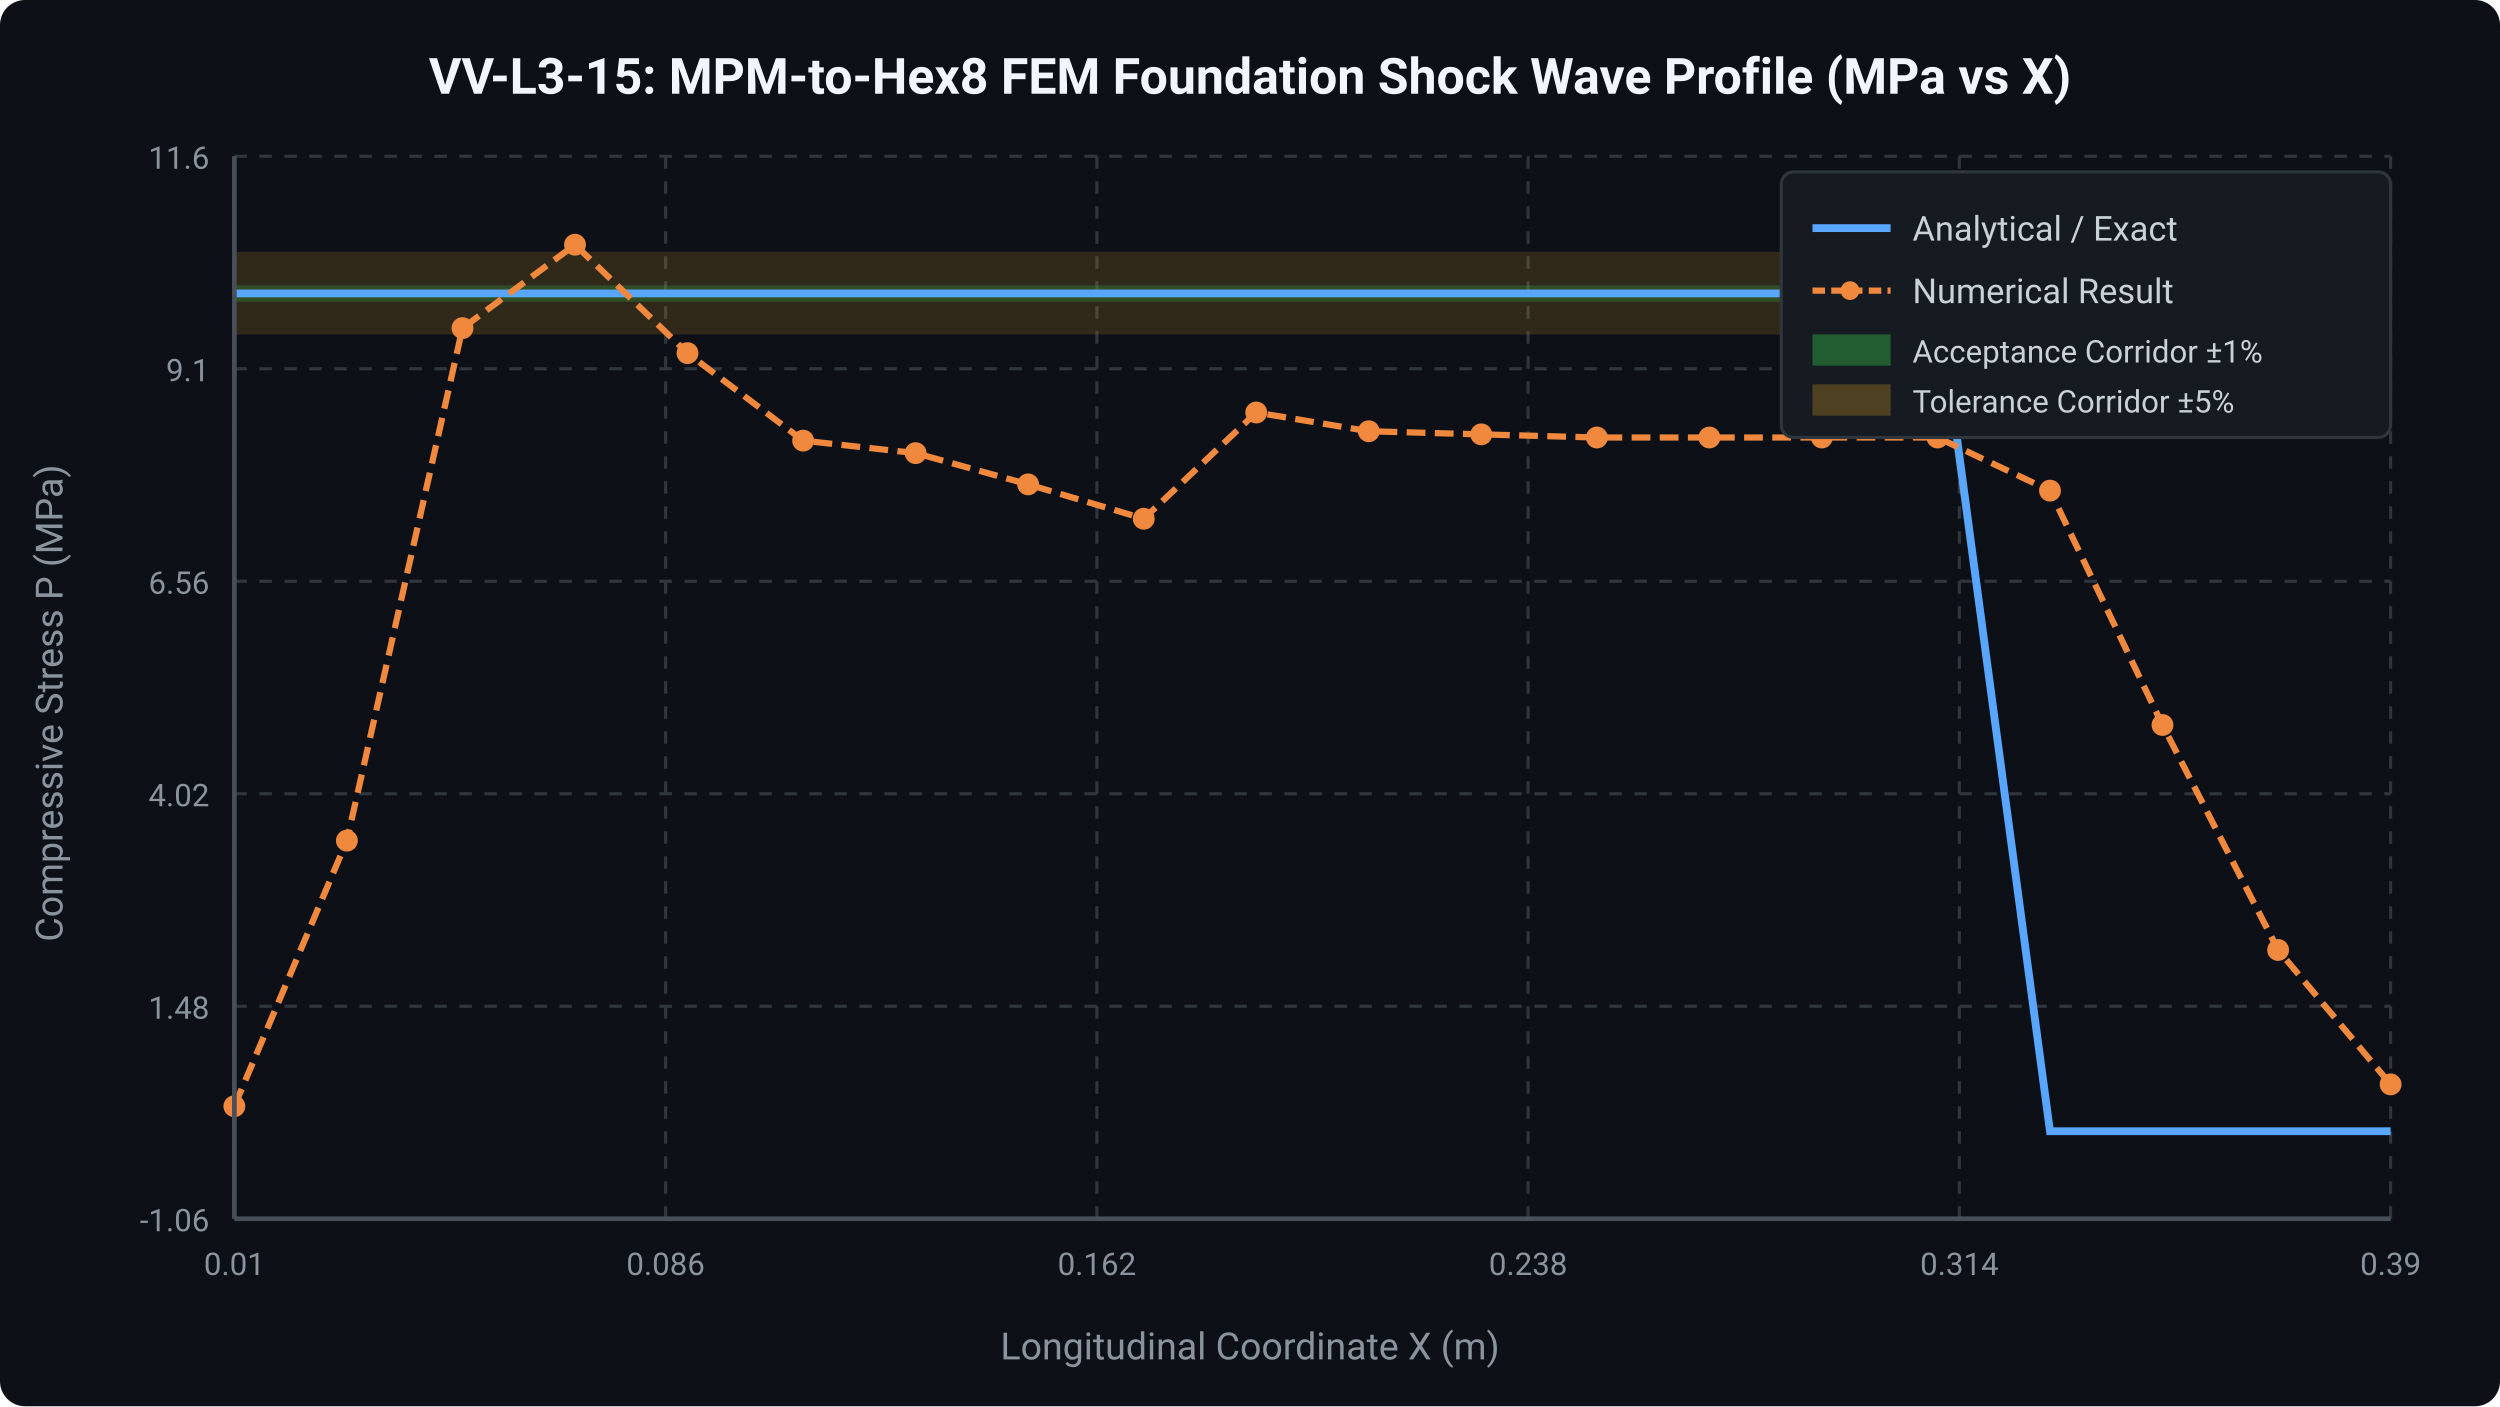
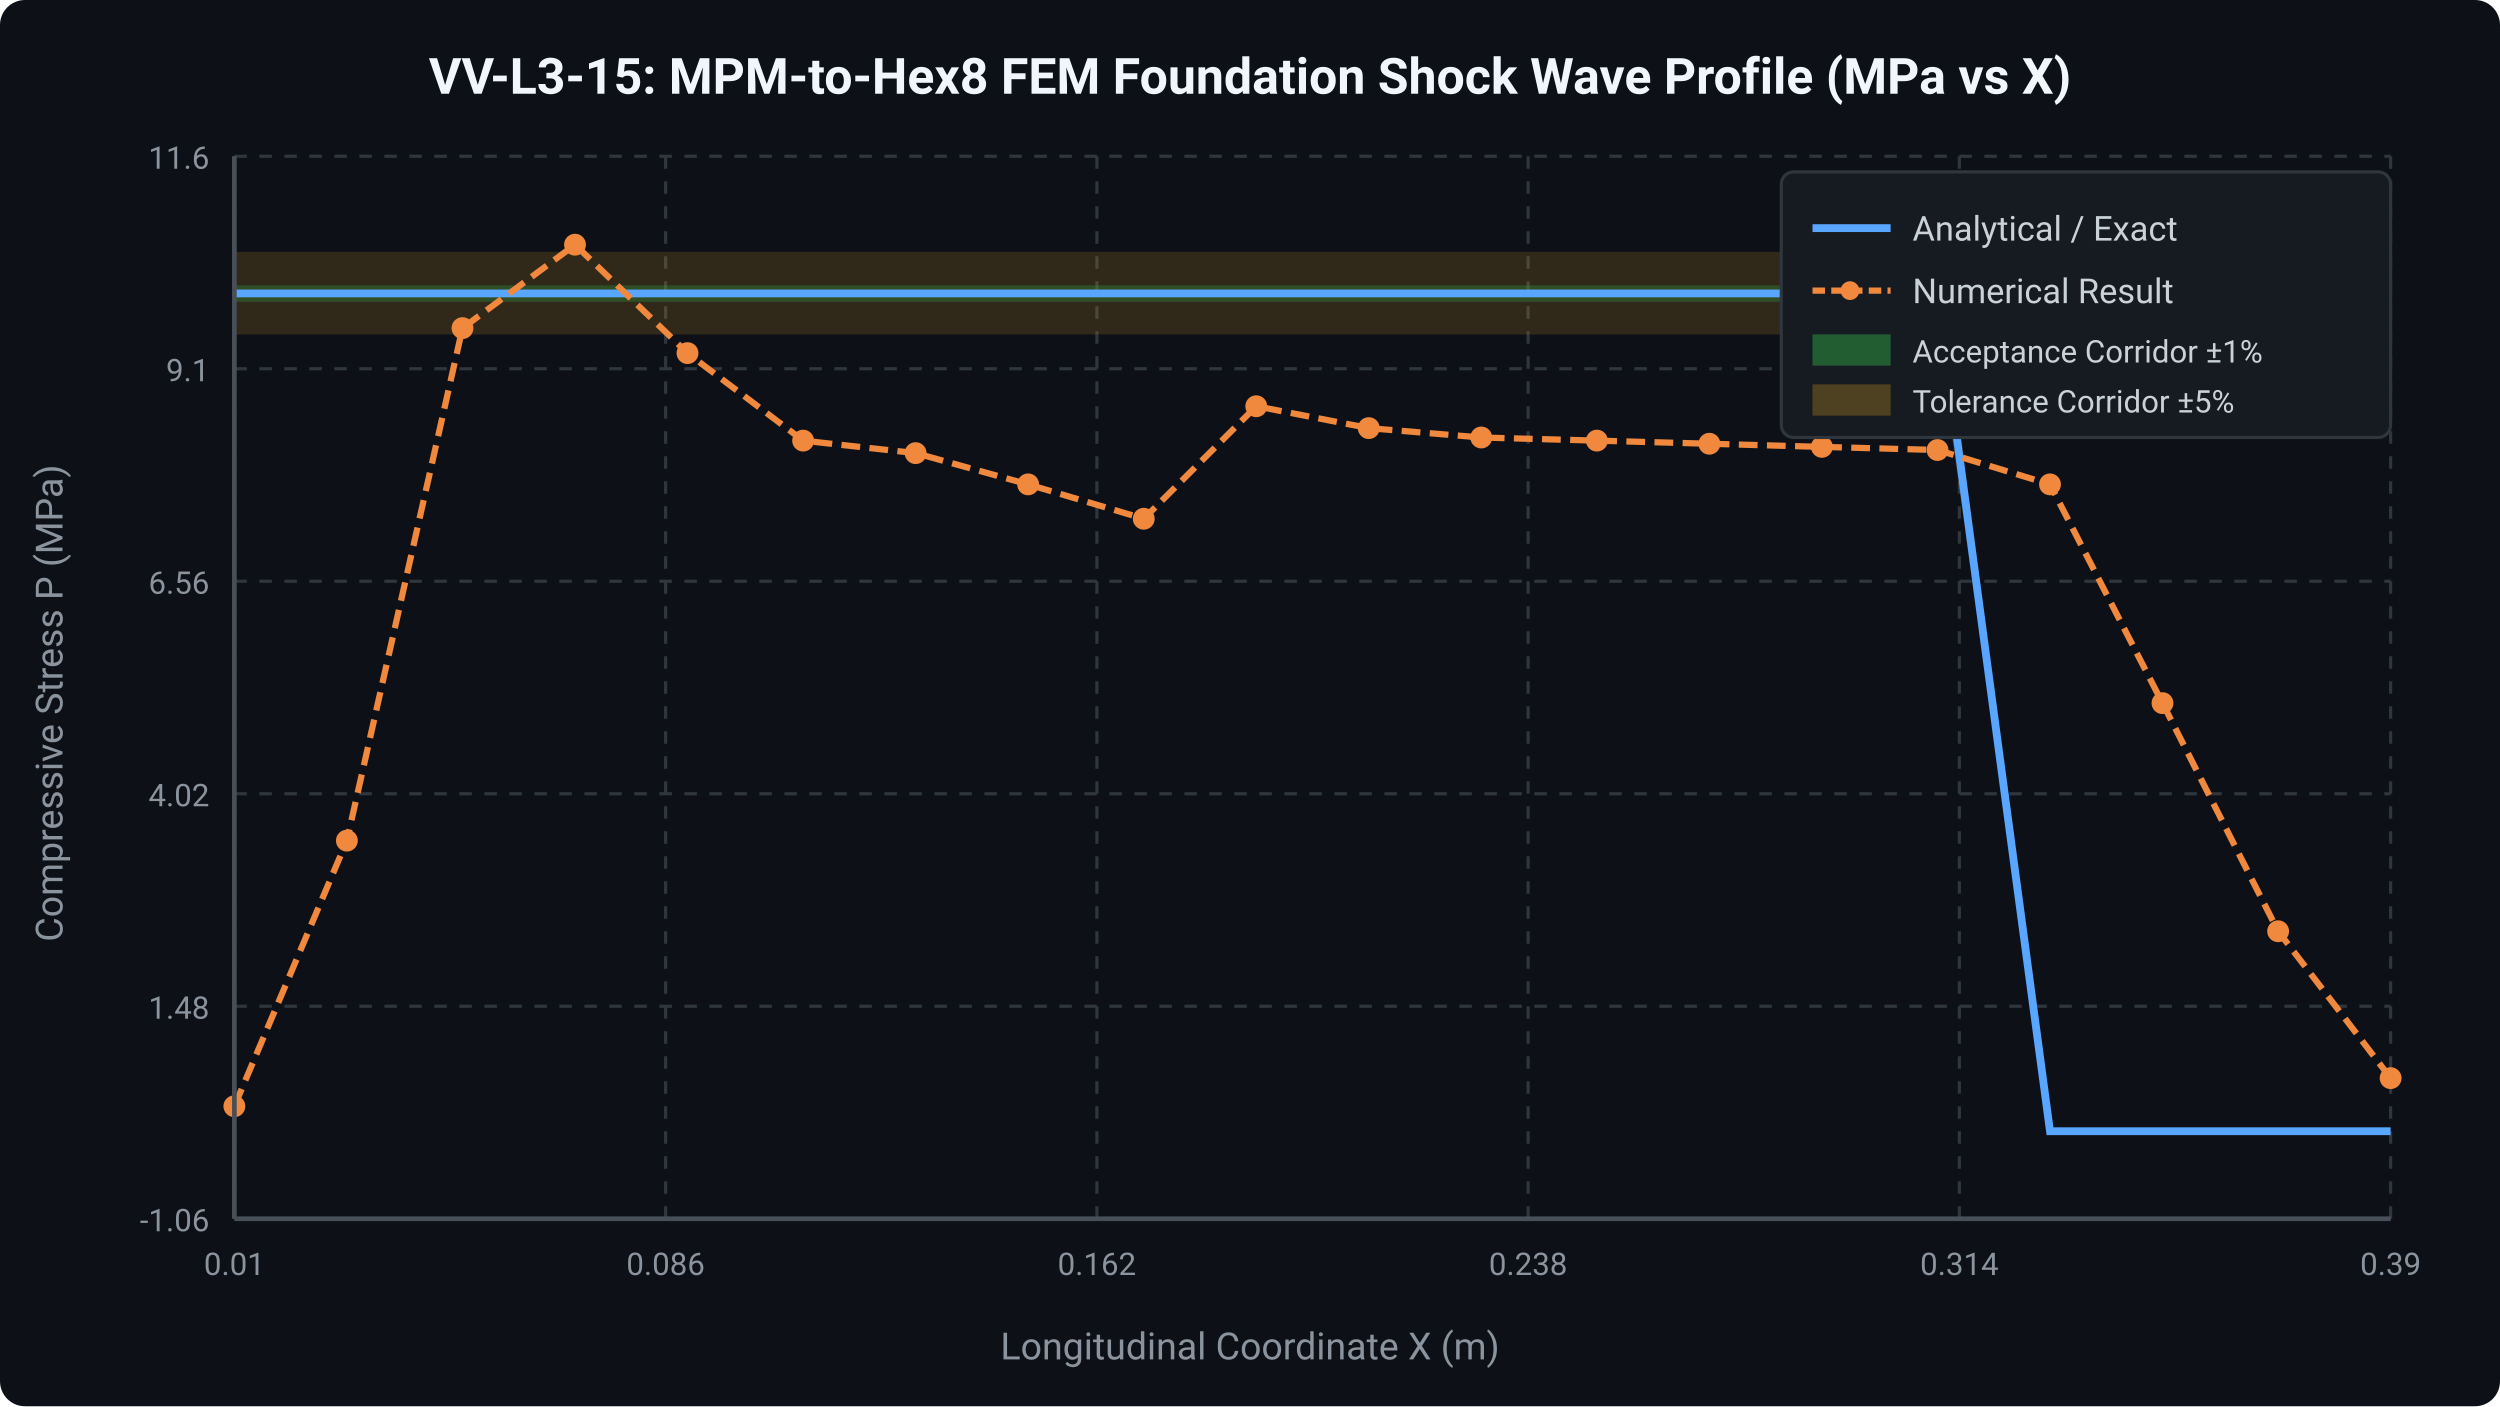
<svg xmlns="http://www.w3.org/2000/svg" viewBox="0 0 800 450" width="800" height="450">
  <style>
    text { font-family: -apple-system, BlinkMacSystemFont, 'Segoe UI', Roboto, Helvetica, Arial, sans-serif; fill: #c9d1d9; }
    .title { font-size: 16px; font-weight: 600; fill: #f0f6fc; }
    .axis-label { font-size: 12px; fill: #8b949e; }
    .tick { font-size: 10px; fill: #8b949e; }
    .grid { stroke: #30363d; stroke-width: 1; stroke-dasharray: 4,4; }
    .axis-line { stroke: #484f58; stroke-width: 1.5; }
    .exact-curve { fill: none; stroke: #58a6ff; stroke-width: 2.5; }
    .num-curve { fill: none; stroke: #f0883e; stroke-width: 2.0; stroke-dasharray: 6,3; }
    .corridor-yellow { fill: rgba(210, 153, 34, 0.18); }
    .corridor-green { fill: rgba(46, 160, 67, 0.30); }
  </style>
  <rect width="800" height="450" fill="#0d1117" rx="8" />
  <text x="400" y="30" text-anchor="middle" class="title">VV-L3-15: MPM-to-Hex8 FEM Foundation Shock Wave Profile (MPa vs X)</text>
  <line x1="75" y1="390" x2="765" y2="390" class="grid" />
  <text x="67" y="394" text-anchor="end" class="tick">-1.06</text>
  <line x1="75" y1="322" x2="765" y2="322" class="grid" />
  <text x="67" y="326" text-anchor="end" class="tick">1.48</text>
  <line x1="75" y1="254" x2="765" y2="254" class="grid" />
  <text x="67" y="258" text-anchor="end" class="tick">4.02</text>
  <line x1="75" y1="186" x2="765" y2="186" class="grid" />
  <text x="67" y="190" text-anchor="end" class="tick">6.56</text>
  <line x1="75" y1="118" x2="765" y2="118" class="grid" />
  <text x="67" y="122" text-anchor="end" class="tick">9.1</text>
  <line x1="75" y1="50" x2="765" y2="50" class="grid" />
  <text x="67" y="54" text-anchor="end" class="tick">11.6</text>
  <line x1="75" y1="50" x2="75" y2="390" class="grid" />
  <text x="75" y="408" text-anchor="middle" class="tick">0.01</text>
  <line x1="213" y1="50" x2="213" y2="390" class="grid" />
  <text x="213" y="408" text-anchor="middle" class="tick">0.086</text>
  <line x1="351" y1="50" x2="351" y2="390" class="grid" />
  <text x="351" y="408" text-anchor="middle" class="tick">0.162</text>
  <line x1="489" y1="50" x2="489" y2="390" class="grid" />
  <text x="489" y="408" text-anchor="middle" class="tick">0.238</text>
  <line x1="627" y1="50" x2="627" y2="390" class="grid" />
  <text x="627" y="408" text-anchor="middle" class="tick">0.314</text>
  <line x1="765" y1="50" x2="765" y2="390" class="grid" />
  <text x="765" y="408" text-anchor="middle" class="tick">0.39</text>
  <path class="corridor-yellow" d="M 75 80.6 L 111 80.6 L 148 80.6 L 184 80.6 L 220 80.6 L 257 80.6 L 293 80.6 L 329 80.6 L 366 80.6 L 402 80.6 L 438 80.6 L 474 80.6 L 511 80.6 L 547 80.6 L 583 80.6 L 620 80.6 L 656 362 L 692 362 L 729 362 L 765 362 L 765 362 L 729 362 L 692 362 L 656 362 L 620 107 L 583 107 L 547 107 L 511 107 L 474 107 L 438 107 L 402 107 L 366 107 L 329 107 L 293 107 L 257 107 L 220 107 L 184 107 L 148 107 L 111 107 L 75 107 Z" />
  <path class="corridor-green" d="M 75 91.3 L 111 91.3 L 148 91.3 L 184 91.3 L 220 91.3 L 257 91.3 L 293 91.3 L 329 91.3 L 366 91.3 L 402 91.3 L 438 91.3 L 474 91.3 L 511 91.3 L 547 91.3 L 583 91.3 L 620 91.3 L 656 362 L 692 362 L 729 362 L 765 362 L 765 362 L 729 362 L 692 362 L 656 362 L 620 96.6 L 583 96.6 L 547 96.6 L 511 96.6 L 474 96.6 L 438 96.6 L 402 96.6 L 366 96.6 L 329 96.6 L 293 96.6 L 257 96.6 L 220 96.6 L 184 96.6 L 148 96.6 L 111 96.6 L 75 96.6 Z" />
  <path class="exact-curve" d="M 75 93.9 L 111 93.9 L 148 93.9 L 184 93.9 L 220 93.9 L 257 93.9 L 293 93.9 L 329 93.9 L 366 93.9 L 402 93.9 L 438 93.9 L 474 93.9 L 511 93.9 L 547 93.9 L 583 93.9 L 620 93.9 L 656 362 L 692 362 L 729 362 L 765 362 " />
-   <path class="num-curve" d="M 75 354 L 111 269 L 148 105 L 184 78.3 L 220 113 L 257 141 L 293 145 L 329 155 L 366 166 L 402 132 L 438 138 L 474 139 L 511 140 L 547 140 L 583 140 L 620 140 L 656 157 L 692 232 L 729 304 L 765 347 " />
+   <path class="num-curve" d="M 75 354 L 111 269 L 148 105 L 184 78.3 L 220 113 L 257 141 L 293 145 L 329 155 L 366 166 L 402 130 L 438 137 L 474 140 L 511 141 L 547 142 L 583 143 L 620 144 L 656 155 L 692 225 L 729 298 L 765 345 " />
  <circle cx="75" cy="354" r="3.5" fill="#f0883e" />
  <circle cx="111" cy="269" r="3.5" fill="#f0883e" />
  <circle cx="148" cy="105" r="3.5" fill="#f0883e" />
  <circle cx="184" cy="78.3" r="3.5" fill="#f0883e" />
  <circle cx="220" cy="113" r="3.5" fill="#f0883e" />
  <circle cx="257" cy="141" r="3.5" fill="#f0883e" />
  <circle cx="293" cy="145" r="3.5" fill="#f0883e" />
  <circle cx="329" cy="155" r="3.5" fill="#f0883e" />
  <circle cx="366" cy="166" r="3.5" fill="#f0883e" />
-   <circle cx="402" cy="132" r="3.5" fill="#f0883e" />
-   <circle cx="438" cy="138" r="3.5" fill="#f0883e" />
-   <circle cx="474" cy="139" r="3.5" fill="#f0883e" />
-   <circle cx="511" cy="140" r="3.5" fill="#f0883e" />
-   <circle cx="547" cy="140" r="3.5" fill="#f0883e" />
-   <circle cx="583" cy="140" r="3.5" fill="#f0883e" />
-   <circle cx="620" cy="140" r="3.5" fill="#f0883e" />
-   <circle cx="656" cy="157" r="3.5" fill="#f0883e" />
-   <circle cx="692" cy="232" r="3.5" fill="#f0883e" />
-   <circle cx="729" cy="304" r="3.5" fill="#f0883e" />
-   <circle cx="765" cy="347" r="3.5" fill="#f0883e" />
+   <circle cx="402" cy="130" r="3.5" fill="#f0883e" />
+   <circle cx="438" cy="137" r="3.5" fill="#f0883e" />
+   <circle cx="474" cy="140" r="3.5" fill="#f0883e" />
+   <circle cx="511" cy="141" r="3.5" fill="#f0883e" />
+   <circle cx="547" cy="142" r="3.5" fill="#f0883e" />
+   <circle cx="583" cy="143" r="3.5" fill="#f0883e" />
+   <circle cx="620" cy="144" r="3.5" fill="#f0883e" />
+   <circle cx="656" cy="155" r="3.5" fill="#f0883e" />
+   <circle cx="692" cy="225" r="3.5" fill="#f0883e" />
+   <circle cx="729" cy="298" r="3.5" fill="#f0883e" />
+   <circle cx="765" cy="345" r="3.5" fill="#f0883e" />
  <line x1="75" y1="390" x2="765" y2="390" class="axis-line" />
  <line x1="75" y1="50" x2="75" y2="390" class="axis-line" />
  <text x="400" y="435" text-anchor="middle" class="axis-label">Longitudinal Coordinate X (m)</text>
  <text x="20" y="225" text-anchor="middle" transform="rotate(-90 20 225)" class="axis-label">Compressive Stress P (MPa)</text>
  <rect x="570" y="55" width="195" height="85" fill="#161b22" stroke="#30363d" rx="4" />
  <line x1="580" y1="73" x2="605" y2="73" stroke="#58a6ff" stroke-width="2.5" />
  <text x="612" y="77" font-size="11">Analytical / Exact</text>
  <line x1="580" y1="93" x2="605" y2="93" stroke="#f0883e" stroke-width="2.0" stroke-dasharray="4,2" />
  <circle cx="592" cy="93" r="3" fill="#f0883e" />
  <text x="612" y="97" font-size="11">Numerical Result</text>
  <rect x="580" y="107" width="25" height="10" fill="rgba(46,160,67,0.5)" />
  <text x="612" y="116" font-size="10">Acceptance Corridor ±1%</text>
  <rect x="580" y="123" width="25" height="10" fill="rgba(210,153,34,0.3)" />
  <text x="612" y="132" font-size="10">Tolerance Corridor ±5%</text>
</svg>
